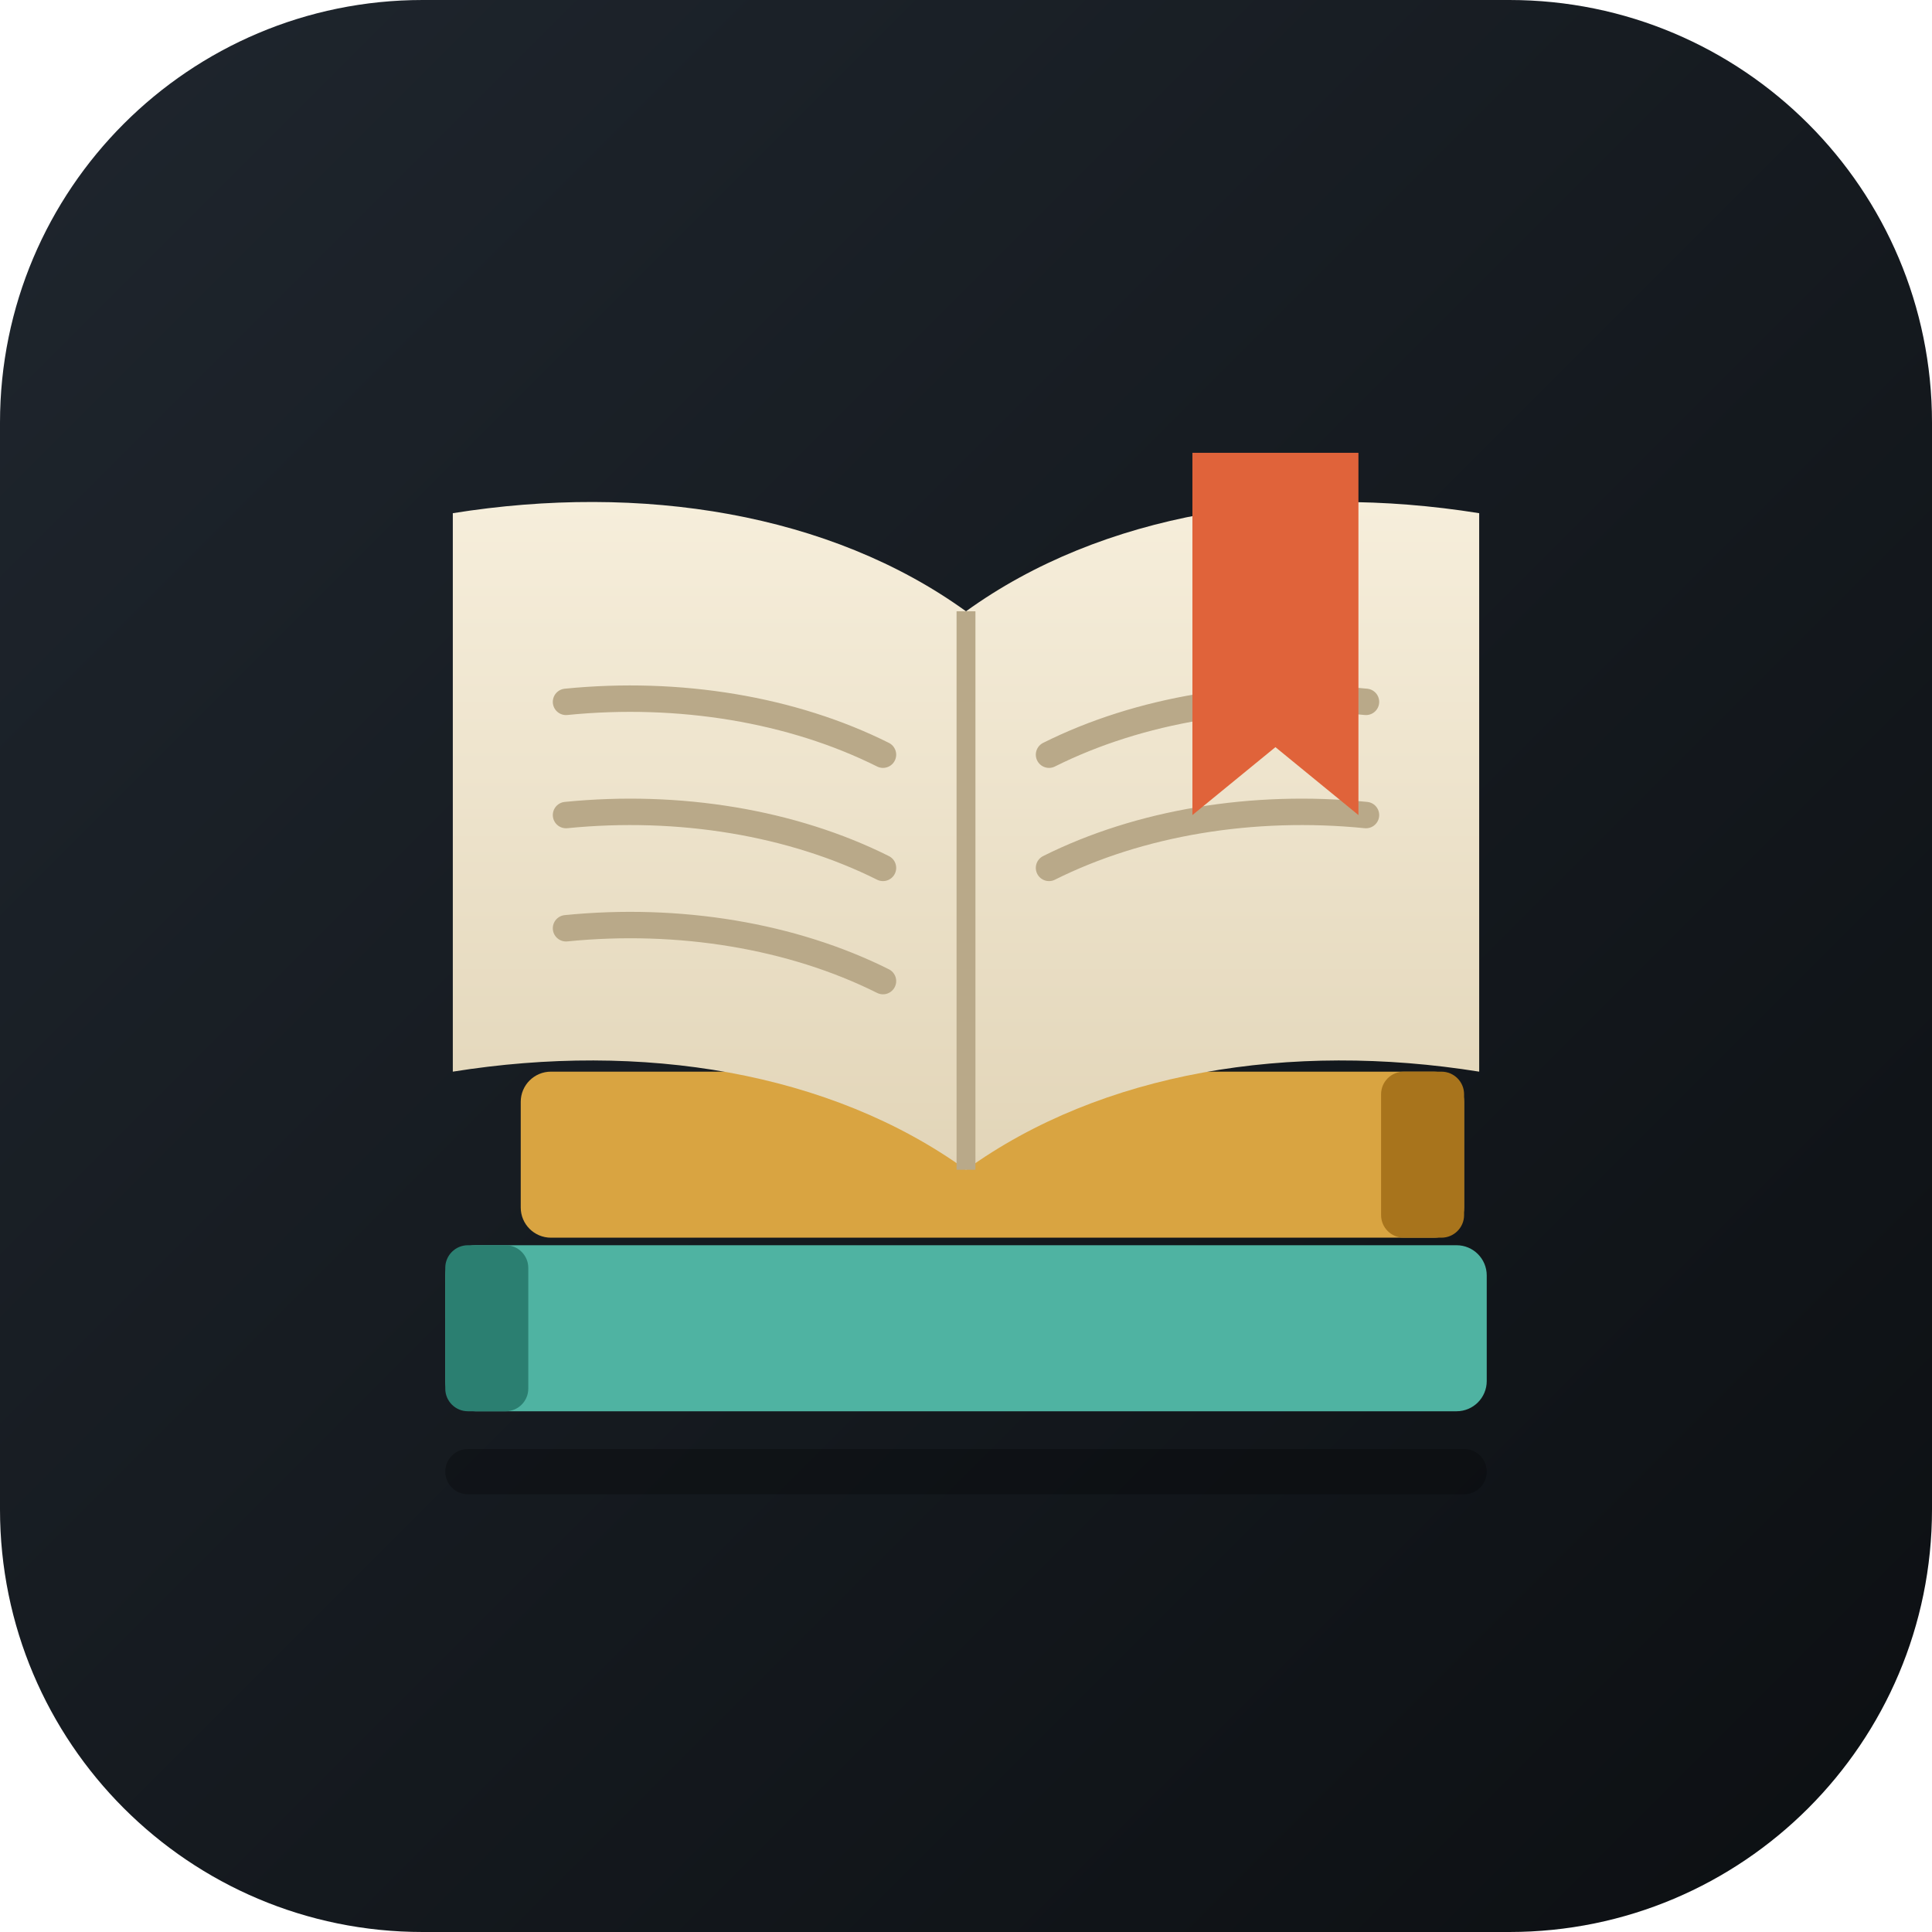
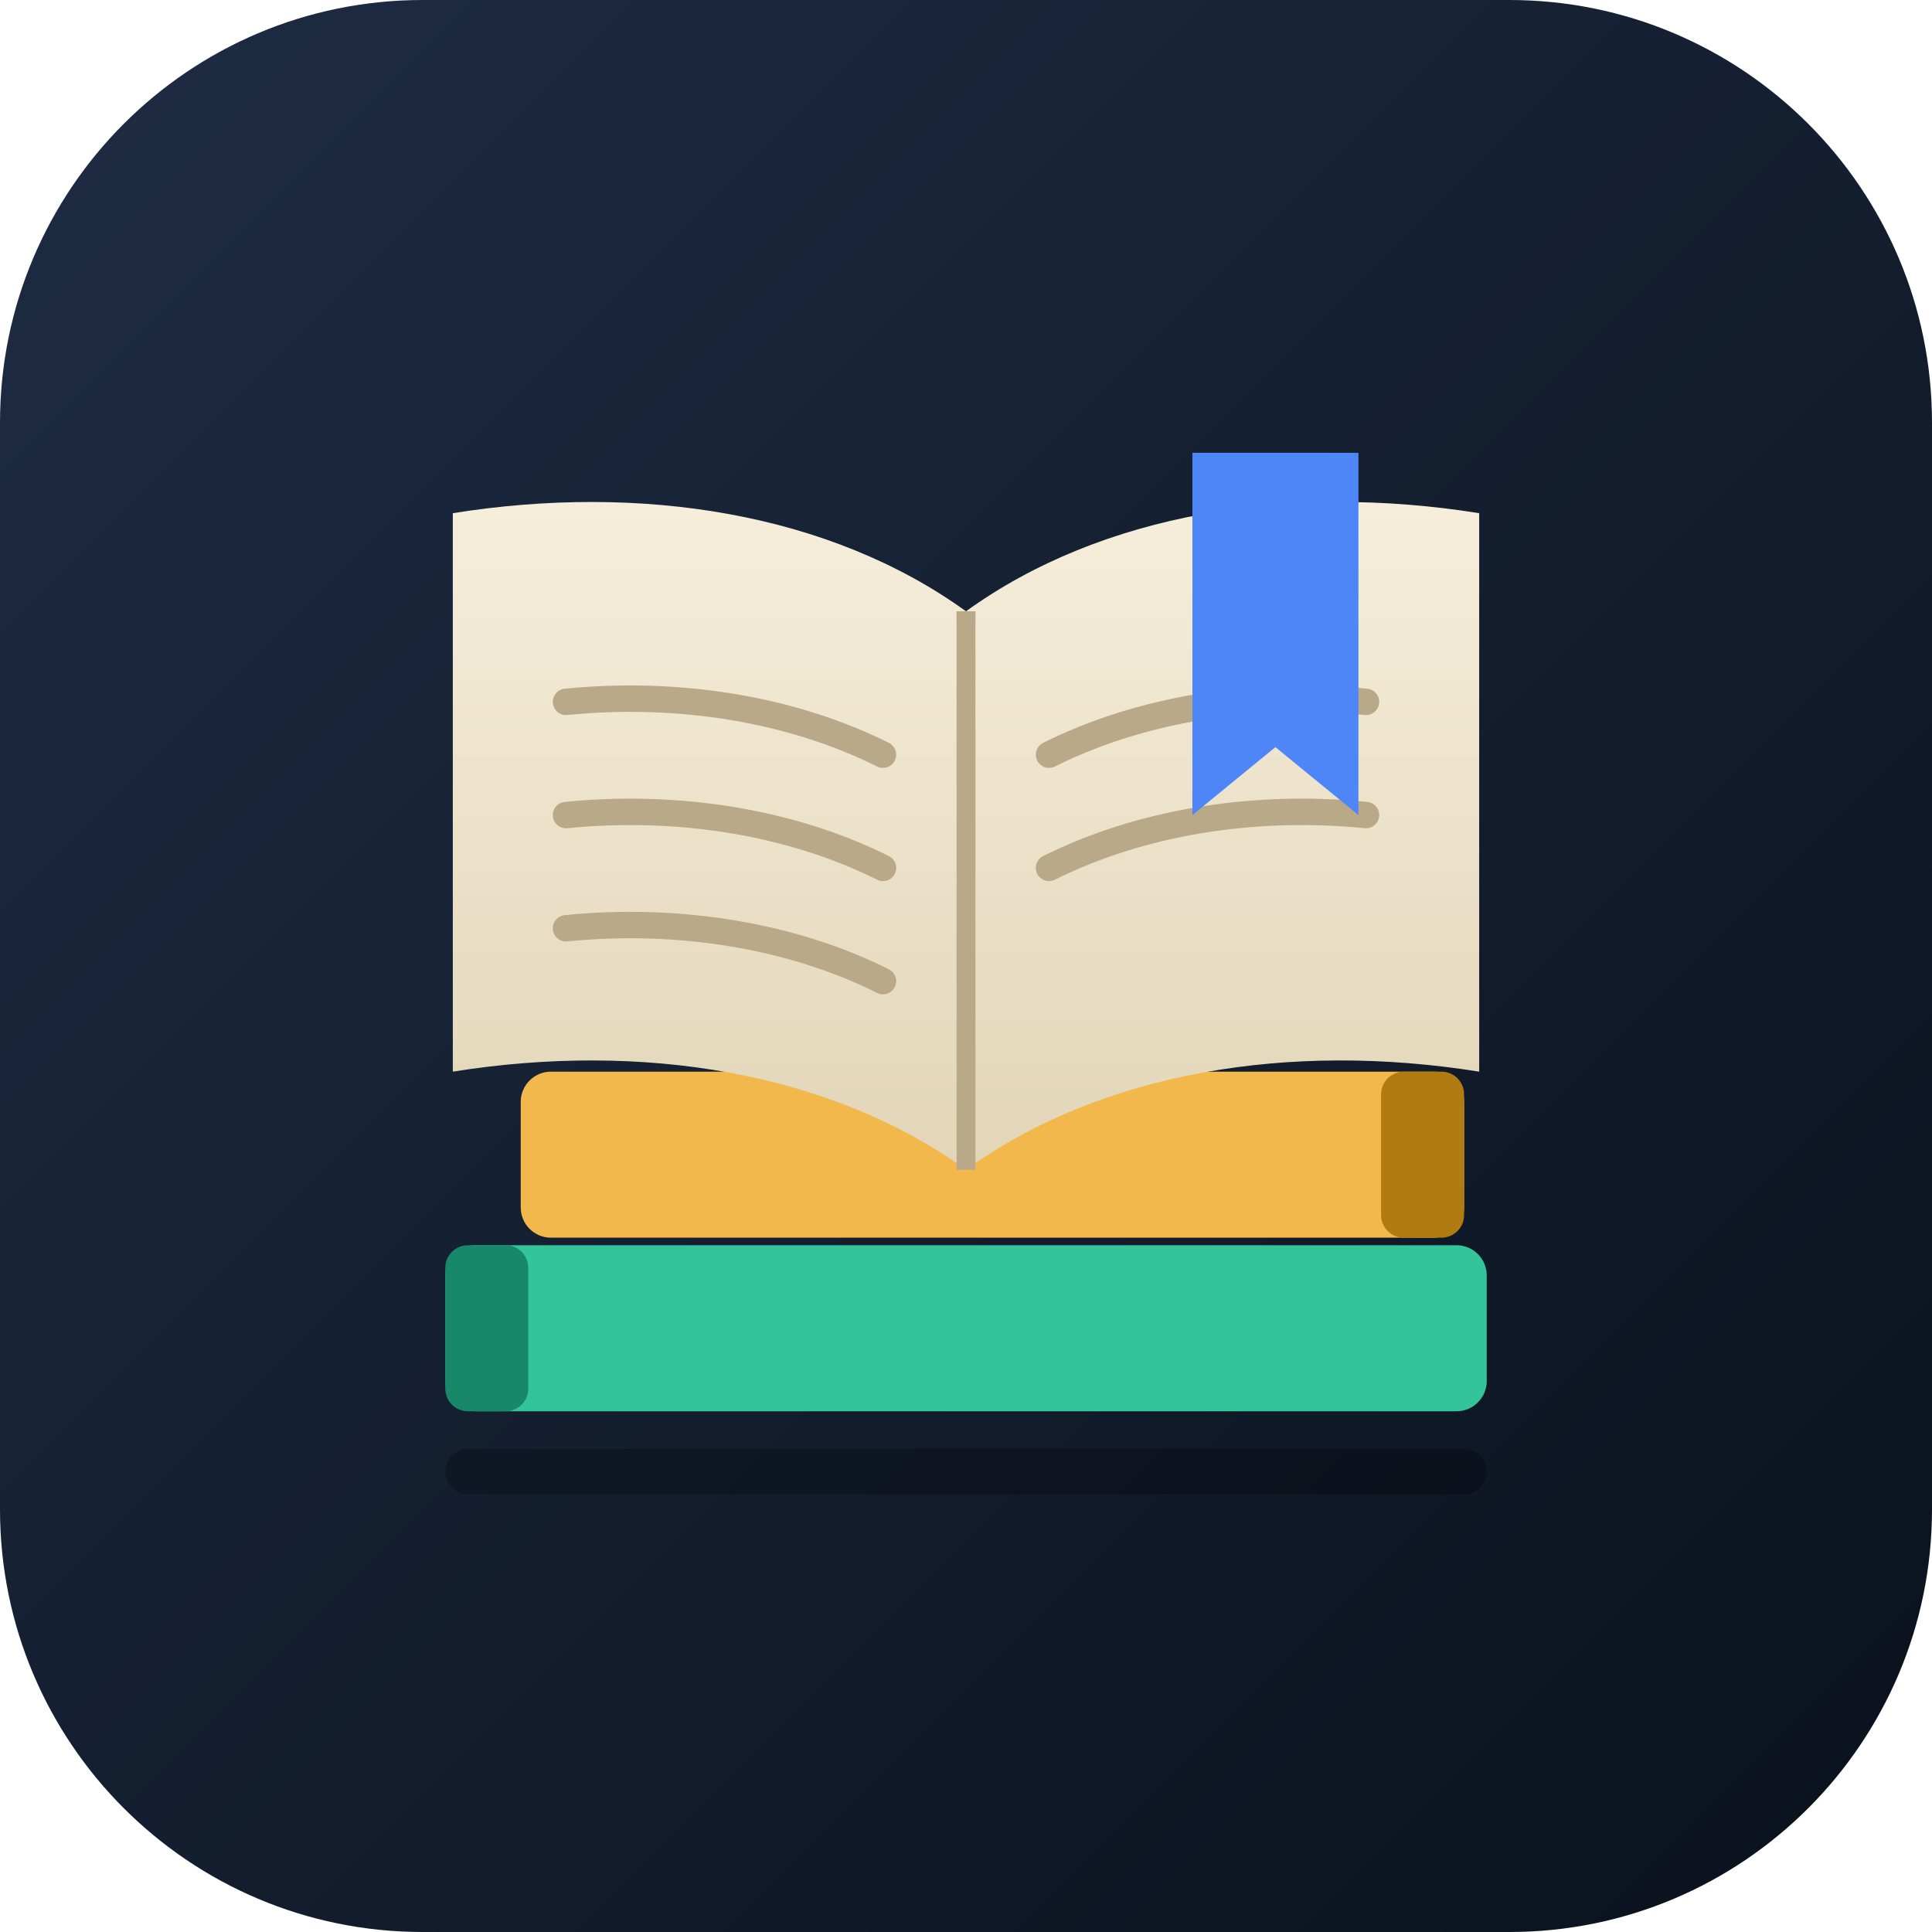
<svg xmlns="http://www.w3.org/2000/svg" viewBox="0 0 512 512">
  <defs>
    <linearGradient id="bg" x1="0" y1="0" x2="1" y2="1">
-       <stop offset="0" stop-color="#1f262e" />
-       <stop offset="1" stop-color="#0c0f12" />
+       <stop offset="0" stop-color="#1e2c44" />
+       <stop offset="1" stop-color="#0a111c" />
    </linearGradient>
    <linearGradient id="pg" x1="0" y1="0" x2="0" y2="1">
      <stop offset="0" stop-color="#f6eedb" />
      <stop offset="1" stop-color="#e2d5b8" />
    </linearGradient>
  </defs>
  <rect width="512" height="512" rx="112" fill="url(#bg)" />
-   <rect x="118" y="330" width="276" height="44" rx="8" fill="#4fb3a2" />
-   <rect x="118" y="330" width="22" height="44" rx="6" fill="#2b7f71" />
-   <rect x="138" y="284" width="250" height="44" rx="8" fill="#d9a441" />
-   <rect x="366" y="284" width="22" height="44" rx="6" fill="#a8741c" />
+   <rect x="118" y="330" width="276" height="44" rx="8" fill="#33c49a" />
+   <rect x="118" y="330" width="22" height="44" rx="6" fill="#17886a" />
+   <rect x="138" y="284" width="250" height="44" rx="8" fill="#f2b84b" />
+   <rect x="366" y="284" width="22" height="44" rx="6" fill="#b07c12" />
  <path d="M256 162c-36-26-86-34-136-26v148c50-8 100 0 136 26z" fill="url(#pg)" />
  <path d="M256 162c36-26 86-34 136-26v148c-50-8-100 0-136 26z" fill="url(#pg)" />
  <path d="M256 162v148" stroke="#b9a989" stroke-width="5" />
  <path d="M150 186c30-3 60 2 84 14M150 216c30-3 60 2 84 14M150 246c30-3 60 2 84 14M278 200c24-12 54-17 84-14M278 230c24-12 54-17 84-14" stroke="#b9a989" stroke-width="7" stroke-linecap="round" fill="none" />
-   <path d="M316 120h44v96l-22-18-22 18z" fill="#e0633a" />
+   <path d="M316 120h44v96l-22-18-22 18z" fill="#4f86f7" />
  <rect x="118" y="384" width="276" height="12" rx="6" fill="#000" opacity=".25" />
</svg>
